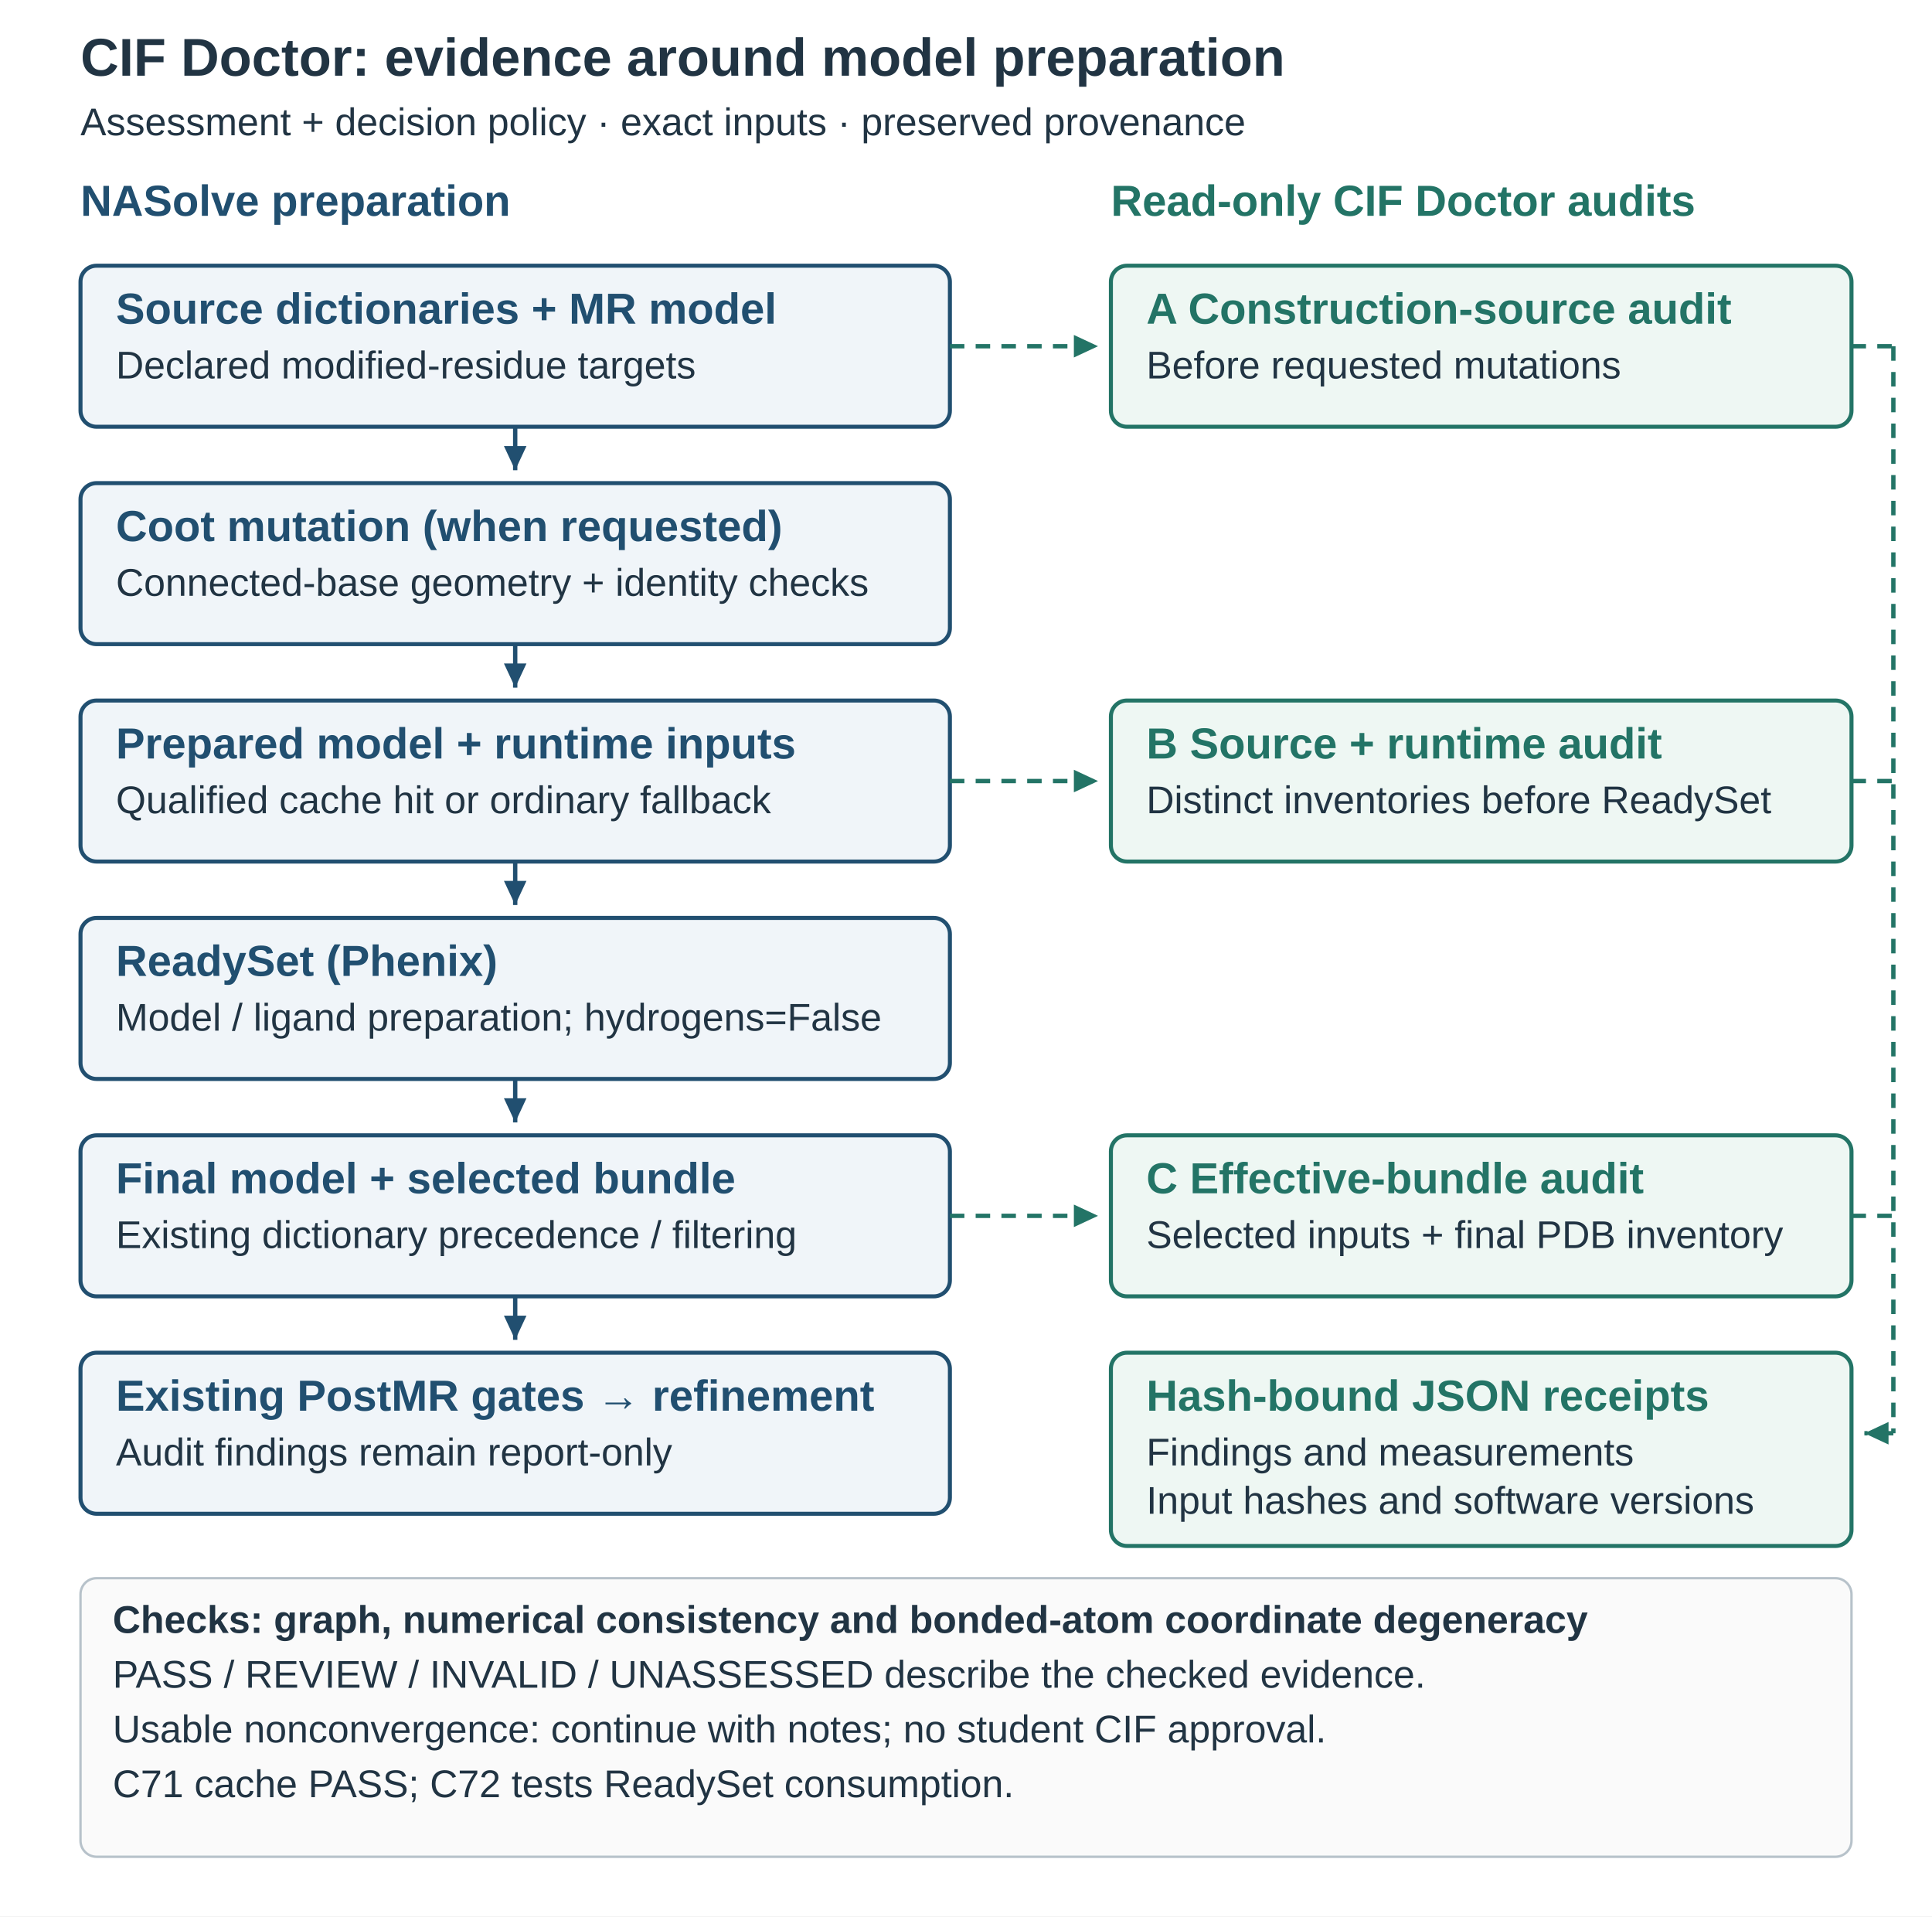
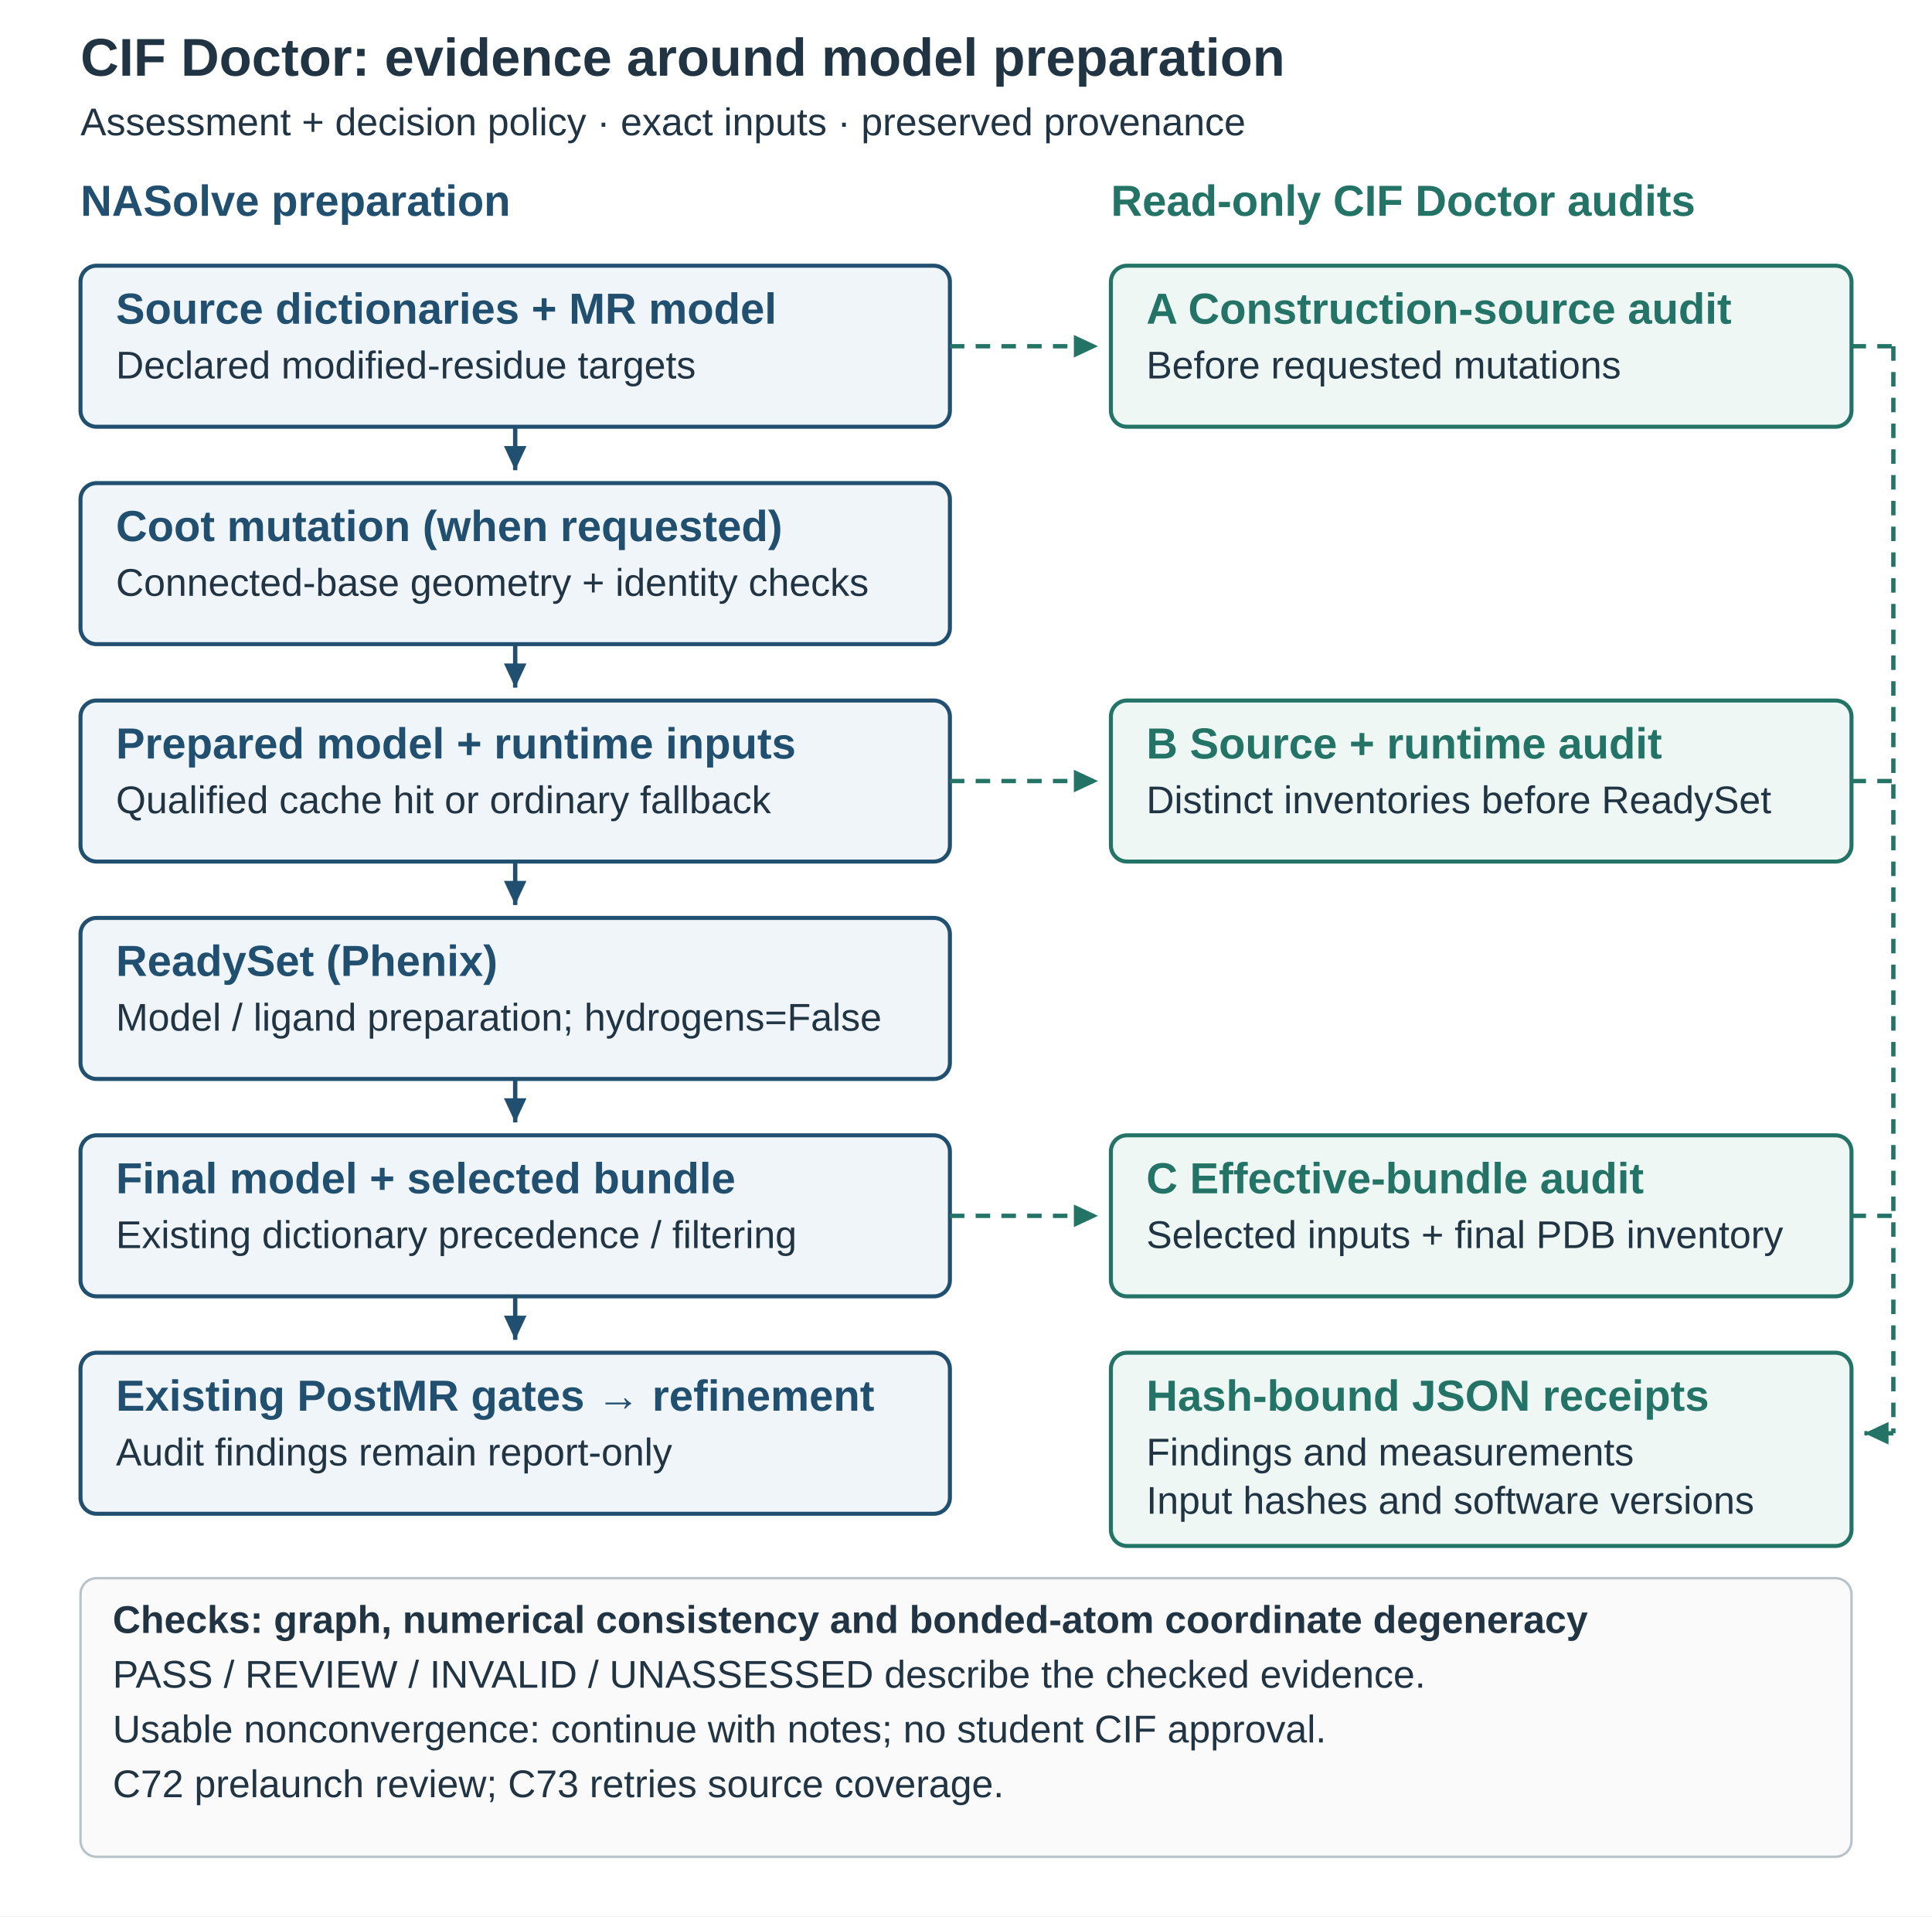
<svg xmlns="http://www.w3.org/2000/svg" width="180mm" height="178.5mm" viewBox="0 0 1200 1190" role="img" aria-labelledby="title description">
  <rect width="1200" height="1190" fill="white" />
  <text x="50" y="47" font-family="Arial, Helvetica, sans-serif" font-size="33" font-weight="bold" fill="#213443" text-anchor="start">CIF Doctor: evidence around model preparation</text>
  <text x="50" y="84" font-family="Arial, Helvetica, sans-serif" font-size="24" font-weight="normal" fill="#213443" text-anchor="start">Assessment + decision policy · exact inputs · preserved provenance</text>
  <text x="50" y="134" font-family="Arial, Helvetica, sans-serif" font-size="27" font-weight="bold" fill="#214f70" text-anchor="start">NASolve preparation</text>
  <text x="690" y="134" font-family="Arial, Helvetica, sans-serif" font-size="27" font-weight="bold" fill="#237466" text-anchor="start">Read-only CIF Doctor audits</text>
  <g id="source-inputs">
    <rect x="50" y="165" width="540" height="100" rx="10" fill="#f0f5f9" stroke="#214f70" stroke-width="2.5" />
    <text x="72" y="201" font-family="Arial, Helvetica, sans-serif" font-size="27" font-weight="bold" fill="#214f70" text-anchor="start">Source dictionaries + MR model</text>
    <text x="72" y="235" font-family="Arial, Helvetica, sans-serif" font-size="24" font-weight="normal" fill="#213443" text-anchor="start">Declared modified-residue targets</text>
  </g>
  <g id="coot-mutation">
    <rect x="50" y="300" width="540" height="100" rx="10" fill="#f0f5f9" stroke="#214f70" stroke-width="2.5" />
    <text x="72" y="336" font-family="Arial, Helvetica, sans-serif" font-size="27" font-weight="bold" fill="#214f70" text-anchor="start">Coot mutation (when requested)</text>
    <text x="72" y="370" font-family="Arial, Helvetica, sans-serif" font-size="24" font-weight="normal" fill="#213443" text-anchor="start">Connected-base geometry + identity checks</text>
  </g>
  <g id="prepared-inputs">
    <rect x="50" y="435" width="540" height="100" rx="10" fill="#f0f5f9" stroke="#214f70" stroke-width="2.5" />
    <text x="72" y="471" font-family="Arial, Helvetica, sans-serif" font-size="27" font-weight="bold" fill="#214f70" text-anchor="start">Prepared model + runtime inputs</text>
    <text x="72" y="505" font-family="Arial, Helvetica, sans-serif" font-size="24" font-weight="normal" fill="#213443" text-anchor="start">Qualified cache hit or ordinary fallback</text>
  </g>
  <g id="readyset">
    <rect x="50" y="570" width="540" height="100" rx="10" fill="#f0f5f9" stroke="#214f70" stroke-width="2.5" />
    <text x="72" y="606" font-family="Arial, Helvetica, sans-serif" font-size="27" font-weight="bold" fill="#214f70" text-anchor="start">ReadySet (Phenix)</text>
    <text x="72" y="640" font-family="Arial, Helvetica, sans-serif" font-size="24" font-weight="normal" fill="#213443" text-anchor="start">Model / ligand preparation; hydrogens=False</text>
  </g>
  <g id="effective-inputs">
    <rect x="50" y="705" width="540" height="100" rx="10" fill="#f0f5f9" stroke="#214f70" stroke-width="2.5" />
    <text x="72" y="741" font-family="Arial, Helvetica, sans-serif" font-size="27" font-weight="bold" fill="#214f70" text-anchor="start">Final model + selected bundle</text>
    <text x="72" y="775" font-family="Arial, Helvetica, sans-serif" font-size="24" font-weight="normal" fill="#213443" text-anchor="start">Existing dictionary precedence / filtering</text>
  </g>
  <g id="postmr-gates">
    <rect x="50" y="840" width="540" height="100" rx="10" fill="#f0f5f9" stroke="#214f70" stroke-width="2.5" />
    <text x="72" y="876" font-family="Arial, Helvetica, sans-serif" font-size="27" font-weight="bold" fill="#214f70" text-anchor="start">Existing PostMR gates → refinement</text>
    <text x="72" y="910" font-family="Arial, Helvetica, sans-serif" font-size="24" font-weight="normal" fill="#213443" text-anchor="start">Audit findings remain report-only</text>
  </g>
  <g id="preparation-flow-0">
    <path d="M 320.0 265.0 L 320.0 292.0" fill="none" stroke="#214f70" stroke-width="2.7" />
    <polygon points="320.0,292.0 313.0,277.0 327.0,277.0" fill="#214f70" />
  </g>
  <g id="preparation-flow-1">
    <path d="M 320.0 400.0 L 320.0 427.0" fill="none" stroke="#214f70" stroke-width="2.7" />
    <polygon points="320.0,427.0 313.0,412.0 327.0,412.0" fill="#214f70" />
  </g>
  <g id="preparation-flow-2">
    <path d="M 320.0 535.0 L 320.0 562.0" fill="none" stroke="#214f70" stroke-width="2.7" />
    <polygon points="320.0,562.0 313.0,547.0 327.0,547.0" fill="#214f70" />
  </g>
  <g id="preparation-flow-3">
    <path d="M 320.0 670.0 L 320.0 697.0" fill="none" stroke="#214f70" stroke-width="2.7" />
    <polygon points="320.0,697.0 313.0,682.0 327.0,682.0" fill="#214f70" />
  </g>
  <g id="preparation-flow-4">
    <path d="M 320.0 805.0 L 320.0 832.0" fill="none" stroke="#214f70" stroke-width="2.7" />
    <polygon points="320.0,832.0 313.0,817.0 327.0,817.0" fill="#214f70" />
  </g>
  <g id="mutation-audit">
    <rect x="690" y="165" width="460" height="100" rx="10" fill="#eef7f3" stroke="#237466" stroke-width="2.5" />
    <text x="712" y="201" font-family="Arial, Helvetica, sans-serif" font-size="27" font-weight="bold" fill="#237466" text-anchor="start">A  Construction-source audit</text>
    <text x="712" y="235" font-family="Arial, Helvetica, sans-serif" font-size="24" font-weight="normal" fill="#213443" text-anchor="start">Before requested mutations</text>
  </g>
  <g id="audit-branch-mutation-audit">
    <path d="M 590.0 215.0 L 599.0 215.0" fill="none" stroke="#237466" stroke-width="2.7" />
    <path d="M 606.0 215.0 L 615.0 215.0" fill="none" stroke="#237466" stroke-width="2.7" />
    <path d="M 622.0 215.0 L 631.0 215.0" fill="none" stroke="#237466" stroke-width="2.7" />
    <path d="M 638.0 215.0 L 647.0 215.0" fill="none" stroke="#237466" stroke-width="2.7" />
    <path d="M 654.0 215.0 L 663.0 215.0" fill="none" stroke="#237466" stroke-width="2.7" />
    <path d="M 670.0 215.0 L 679.0 215.0" fill="none" stroke="#237466" stroke-width="2.7" />
    <polygon points="682.0,215.0 667.0,222.0 667.0,208.0" fill="#237466" />
  </g>
  <g id="source-runtime-audit">
    <rect x="690" y="435" width="460" height="100" rx="10" fill="#eef7f3" stroke="#237466" stroke-width="2.5" />
    <text x="712" y="471" font-family="Arial, Helvetica, sans-serif" font-size="27" font-weight="bold" fill="#237466" text-anchor="start">B  Source + runtime audit</text>
    <text x="712" y="505" font-family="Arial, Helvetica, sans-serif" font-size="24" font-weight="normal" fill="#213443" text-anchor="start">Distinct inventories before ReadySet</text>
  </g>
  <g id="audit-branch-source-runtime-audit">
    <path d="M 590.0 485.0 L 599.0 485.0" fill="none" stroke="#237466" stroke-width="2.7" />
    <path d="M 606.0 485.0 L 615.0 485.0" fill="none" stroke="#237466" stroke-width="2.7" />
    <path d="M 622.0 485.0 L 631.0 485.0" fill="none" stroke="#237466" stroke-width="2.7" />
    <path d="M 638.0 485.0 L 647.0 485.0" fill="none" stroke="#237466" stroke-width="2.7" />
    <path d="M 654.0 485.0 L 663.0 485.0" fill="none" stroke="#237466" stroke-width="2.7" />
    <path d="M 670.0 485.0 L 679.0 485.0" fill="none" stroke="#237466" stroke-width="2.7" />
    <polygon points="682.0,485.0 667.0,492.0 667.0,478.0" fill="#237466" />
  </g>
  <g id="effective-audit">
    <rect x="690" y="705" width="460" height="100" rx="10" fill="#eef7f3" stroke="#237466" stroke-width="2.5" />
    <text x="712" y="741" font-family="Arial, Helvetica, sans-serif" font-size="27" font-weight="bold" fill="#237466" text-anchor="start">C  Effective-bundle audit</text>
    <text x="712" y="775" font-family="Arial, Helvetica, sans-serif" font-size="24" font-weight="normal" fill="#213443" text-anchor="start">Selected inputs + final PDB inventory</text>
  </g>
  <g id="audit-branch-effective-audit">
    <path d="M 590.0 755.0 L 599.0 755.0" fill="none" stroke="#237466" stroke-width="2.7" />
    <path d="M 606.0 755.0 L 615.0 755.0" fill="none" stroke="#237466" stroke-width="2.7" />
    <path d="M 622.0 755.0 L 631.0 755.0" fill="none" stroke="#237466" stroke-width="2.7" />
    <path d="M 638.0 755.0 L 647.0 755.0" fill="none" stroke="#237466" stroke-width="2.7" />
    <path d="M 654.0 755.0 L 663.0 755.0" fill="none" stroke="#237466" stroke-width="2.7" />
    <path d="M 670.0 755.0 L 679.0 755.0" fill="none" stroke="#237466" stroke-width="2.7" />
    <polygon points="682.0,755.0 667.0,762.0 667.0,748.0" fill="#237466" />
  </g>
  <g id="json-receipts">
    <rect x="690" y="840" width="460" height="120" rx="10" fill="#eef7f3" stroke="#237466" stroke-width="2.5" />
    <text x="712" y="876" font-family="Arial, Helvetica, sans-serif" font-size="27" font-weight="bold" fill="#237466" text-anchor="start">Hash-bound JSON receipts</text>
    <text x="712" y="910" font-family="Arial, Helvetica, sans-serif" font-size="24" font-weight="normal" fill="#213443" text-anchor="start">Findings and measurements</text>
    <text x="712" y="940" font-family="Arial, Helvetica, sans-serif" font-size="24" font-weight="normal" fill="#213443" text-anchor="start">Input hashes and software versions</text>
  </g>
  <g id="mutation-to-receipts">
    <path d="M 1150.0 215.0 L 1159.0 215.0" fill="none" stroke="#237466" stroke-width="2.7" />
    <path d="M 1166.0 215.0 L 1175.0 215.0" fill="none" stroke="#237466" stroke-width="2.7" />
    <path d="M 1176.0 215.0 L 1176.0 224.0" fill="none" stroke="#237466" stroke-width="2.7" />
    <path d="M 1176.0 231.0 L 1176.0 240.0" fill="none" stroke="#237466" stroke-width="2.7" />
    <path d="M 1176.0 247.0 L 1176.0 256.0" fill="none" stroke="#237466" stroke-width="2.7" />
    <path d="M 1176.0 263.0 L 1176.0 272.0" fill="none" stroke="#237466" stroke-width="2.7" />
    <path d="M 1176.0 279.0 L 1176.0 288.0" fill="none" stroke="#237466" stroke-width="2.7" />
    <path d="M 1176.0 295.0 L 1176.0 304.0" fill="none" stroke="#237466" stroke-width="2.7" />
    <path d="M 1176.0 311.0 L 1176.0 320.0" fill="none" stroke="#237466" stroke-width="2.7" />
    <path d="M 1176.0 327.0 L 1176.0 336.0" fill="none" stroke="#237466" stroke-width="2.7" />
    <path d="M 1176.0 343.0 L 1176.0 352.0" fill="none" stroke="#237466" stroke-width="2.7" />
    <path d="M 1176.0 359.0 L 1176.0 368.0" fill="none" stroke="#237466" stroke-width="2.7" />
    <path d="M 1176.0 375.0 L 1176.0 384.0" fill="none" stroke="#237466" stroke-width="2.7" />
    <path d="M 1176.0 391.0 L 1176.0 400.0" fill="none" stroke="#237466" stroke-width="2.7" />
    <path d="M 1176.0 407.0 L 1176.0 416.0" fill="none" stroke="#237466" stroke-width="2.7" />
    <path d="M 1176.0 423.0 L 1176.0 432.0" fill="none" stroke="#237466" stroke-width="2.7" />
    <path d="M 1176.0 439.0 L 1176.0 448.0" fill="none" stroke="#237466" stroke-width="2.7" />
    <path d="M 1176.0 455.0 L 1176.0 464.0" fill="none" stroke="#237466" stroke-width="2.7" />
    <path d="M 1176.0 471.0 L 1176.0 480.0" fill="none" stroke="#237466" stroke-width="2.7" />
    <path d="M 1176.0 487.0 L 1176.0 496.0" fill="none" stroke="#237466" stroke-width="2.7" />
    <path d="M 1176.0 503.0 L 1176.0 512.0" fill="none" stroke="#237466" stroke-width="2.7" />
    <path d="M 1176.0 519.0 L 1176.0 528.0" fill="none" stroke="#237466" stroke-width="2.7" />
    <path d="M 1176.0 535.0 L 1176.0 544.0" fill="none" stroke="#237466" stroke-width="2.7" />
    <path d="M 1176.0 551.0 L 1176.0 560.0" fill="none" stroke="#237466" stroke-width="2.7" />
    <path d="M 1176.0 567.0 L 1176.0 576.0" fill="none" stroke="#237466" stroke-width="2.7" />
    <path d="M 1176.0 583.0 L 1176.0 592.0" fill="none" stroke="#237466" stroke-width="2.7" />
    <path d="M 1176.0 599.0 L 1176.0 608.0" fill="none" stroke="#237466" stroke-width="2.7" />
    <path d="M 1176.0 615.0 L 1176.0 624.0" fill="none" stroke="#237466" stroke-width="2.7" />
    <path d="M 1176.0 631.0 L 1176.0 640.0" fill="none" stroke="#237466" stroke-width="2.7" />
    <path d="M 1176.0 647.0 L 1176.0 656.0" fill="none" stroke="#237466" stroke-width="2.7" />
    <path d="M 1176.0 663.0 L 1176.0 672.0" fill="none" stroke="#237466" stroke-width="2.7" />
    <path d="M 1176.0 679.0 L 1176.0 688.0" fill="none" stroke="#237466" stroke-width="2.7" />
    <path d="M 1176.0 695.0 L 1176.0 704.0" fill="none" stroke="#237466" stroke-width="2.7" />
    <path d="M 1176.0 711.0 L 1176.0 720.0" fill="none" stroke="#237466" stroke-width="2.7" />
    <path d="M 1176.0 727.0 L 1176.0 736.0" fill="none" stroke="#237466" stroke-width="2.7" />
    <path d="M 1176.0 743.0 L 1176.0 752.0" fill="none" stroke="#237466" stroke-width="2.7" />
    <path d="M 1176.0 759.0 L 1176.0 768.0" fill="none" stroke="#237466" stroke-width="2.7" />
    <path d="M 1176.0 775.0 L 1176.0 784.0" fill="none" stroke="#237466" stroke-width="2.7" />
    <path d="M 1176.0 791.0 L 1176.0 800.0" fill="none" stroke="#237466" stroke-width="2.7" />
    <path d="M 1176.0 807.0 L 1176.0 816.0" fill="none" stroke="#237466" stroke-width="2.7" />
    <path d="M 1176.0 823.0 L 1176.0 832.0" fill="none" stroke="#237466" stroke-width="2.7" />
    <path d="M 1176.0 839.0 L 1176.0 848.0" fill="none" stroke="#237466" stroke-width="2.7" />
    <path d="M 1176.0 855.0 L 1176.0 864.0" fill="none" stroke="#237466" stroke-width="2.7" />
    <path d="M 1176.0 871.0 L 1176.0 880.0" fill="none" stroke="#237466" stroke-width="2.7" />
    <path d="M 1176.0 887.0 L 1176.0 890.0" fill="none" stroke="#237466" stroke-width="2.7" />
    <path d="M 1176.0 890.0 L 1167.0 890.0" fill="none" stroke="#237466" stroke-width="2.7" />
    <path d="M 1160.0 890.0 L 1158.0 890.0" fill="none" stroke="#237466" stroke-width="2.7" />
    <polygon points="1158.0,890.0 1173.0,883.0 1173.0,897.0" fill="#237466" />
  </g>
  <g id="source-to-receipts">
    <path d="M 1150.0 485.0 L 1159.0 485.0" fill="none" stroke="#237466" stroke-width="2.7" />
    <path d="M 1166.0 485.0 L 1175.0 485.0" fill="none" stroke="#237466" stroke-width="2.7" />
  </g>
  <g id="effective-to-receipts">
    <path d="M 1150.0 755.0 L 1159.0 755.0" fill="none" stroke="#237466" stroke-width="2.7" />
    <path d="M 1166.0 755.0 L 1175.0 755.0" fill="none" stroke="#237466" stroke-width="2.7" />
  </g>
  <g id="scope-notes">
    <rect x="50" y="980" width="1100" height="173" rx="10" fill="#fafafa" stroke="#b7c2ca" stroke-width="1.5" />
    <text x="70" y="1014" font-family="Arial, Helvetica, sans-serif" font-size="24" font-weight="bold" fill="#213443" text-anchor="start">Checks: graph, numerical consistency and bonded-atom coordinate degeneracy</text>
    <text x="70" y="1048" font-family="Arial, Helvetica, sans-serif" font-size="24" font-weight="normal" fill="#213443" text-anchor="start">PASS / REVIEW / INVALID / UNASSESSED describe the checked evidence.</text>
    <text x="70" y="1082" font-family="Arial, Helvetica, sans-serif" font-size="24" font-weight="normal" fill="#213443" text-anchor="start">Usable nonconvergence: continue with notes; no student CIF approval.</text>
-     <text x="70" y="1116" font-family="Arial, Helvetica, sans-serif" font-size="24" font-weight="normal" fill="#213443" text-anchor="start">C71 cache PASS; C72 tests ReadySet consumption.</text>
+     <text x="70" y="1116" font-family="Arial, Helvetica, sans-serif" font-size="24" font-weight="normal" fill="#213443" text-anchor="start">C72 prelaunch review; C73 retries source coverage.</text>
  </g>
</svg>
